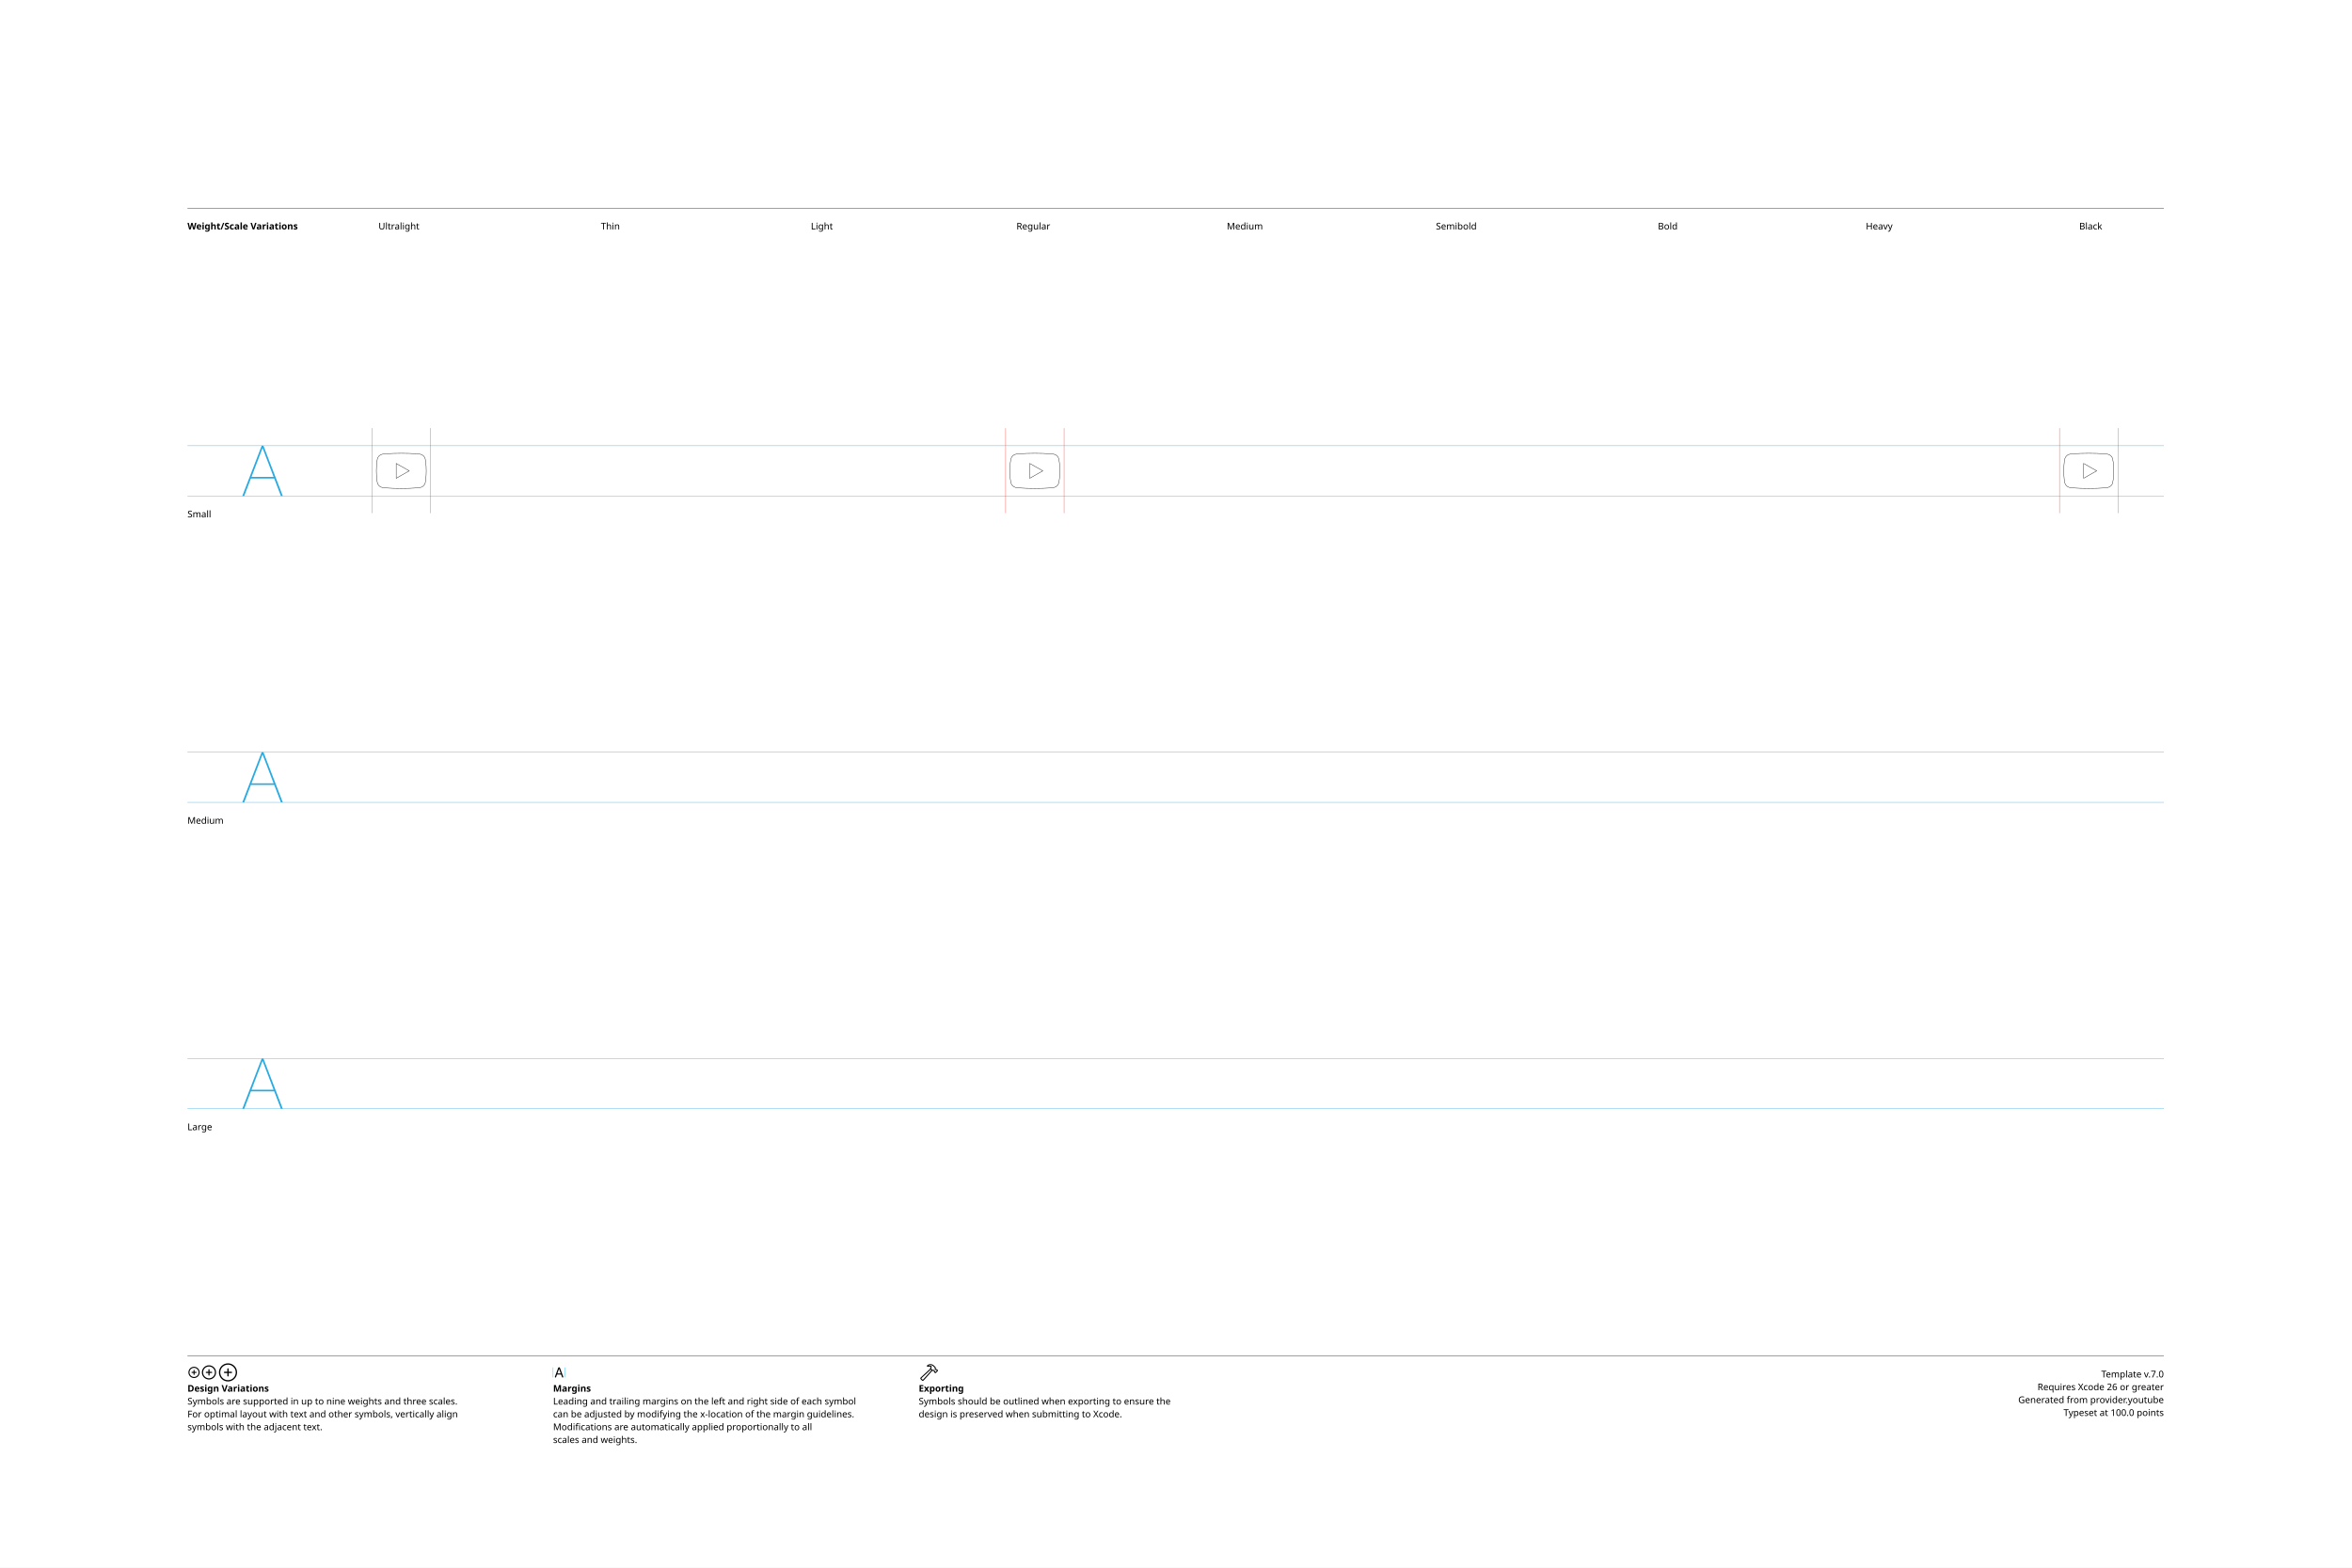
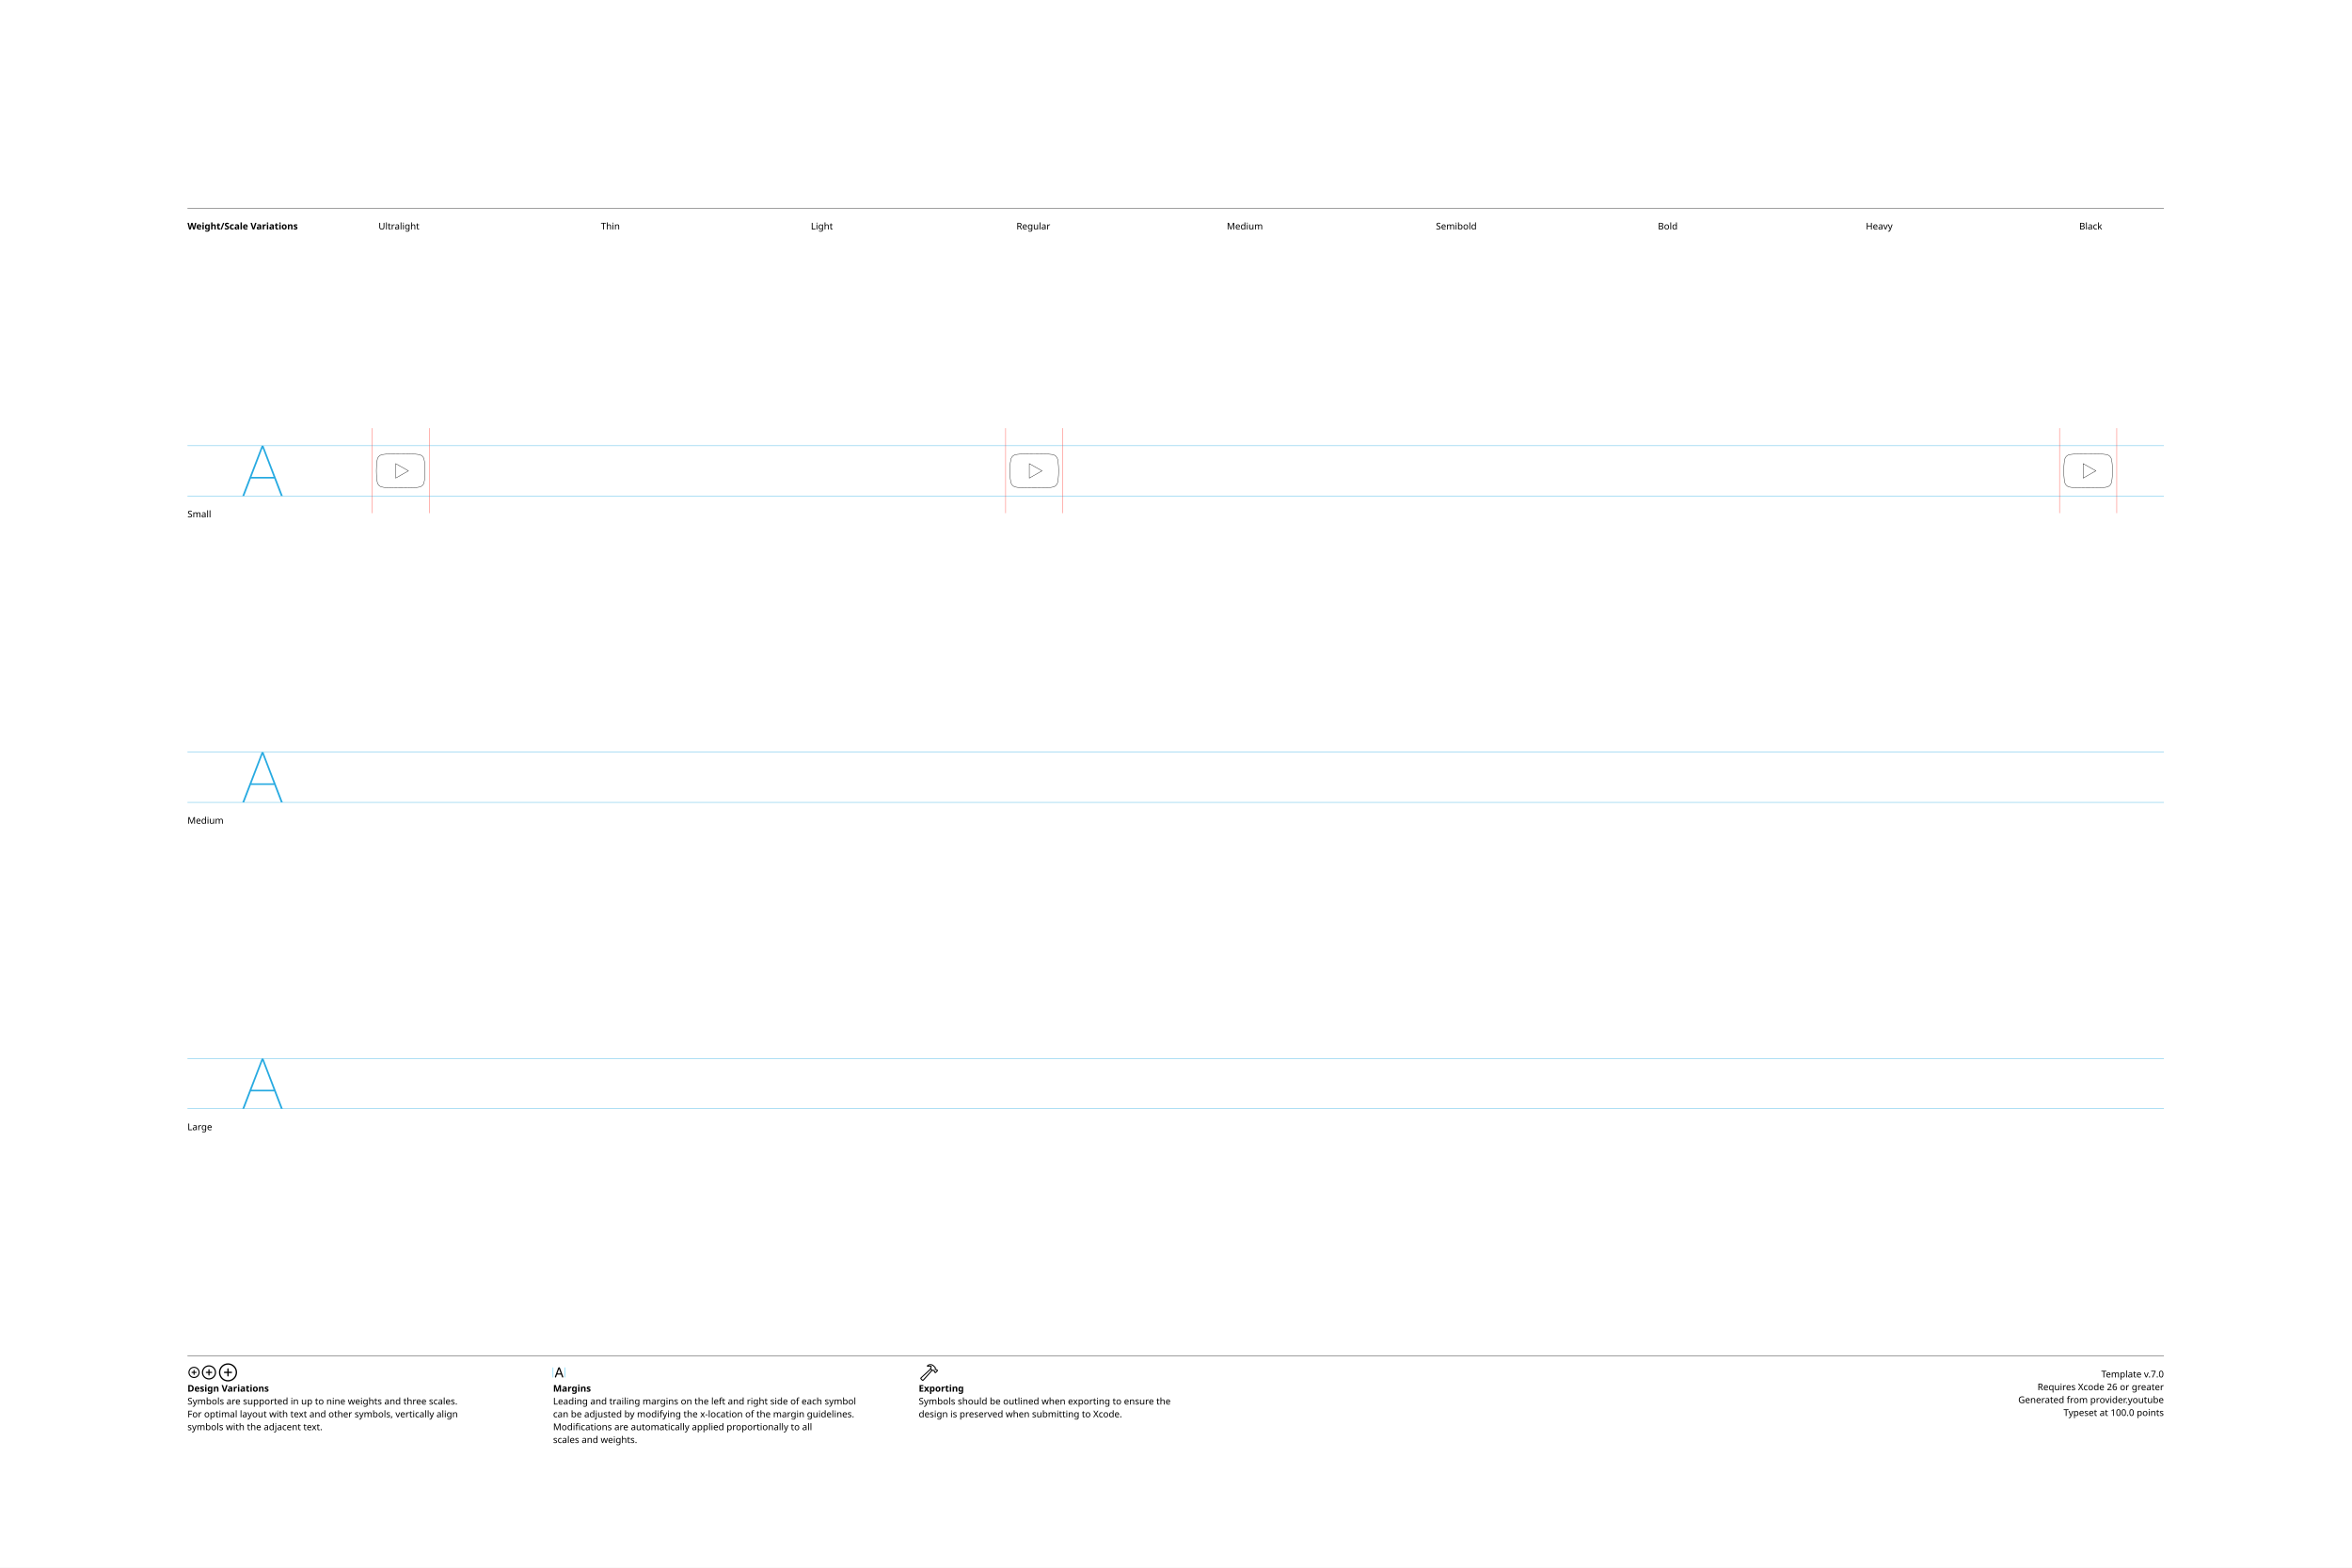
<svg xmlns="http://www.w3.org/2000/svg" version="1.1" viewBox="0 0 3300 2200">
  <style>.defaults {-sfsymbols-variable-value-mode:color;-sfsymbols-draw-reverses-motion-groups:false}

.monochrome-0 {-sfsymbols-motion-group:0}

.multicolor-0:tintColor {-sfsymbols-motion-group:0}

.hierarchical-0:primary {-sfsymbols-motion-group:0}

.SFSymbolsPreviewWireframe {fill:none;opacity:1.0;stroke:black;stroke-width:0.5}
</style>
  <g id="Notes">
    <rect height="2200" id="artboard" style="fill:white;opacity:1" width="3300" x="0" y="0" />
    <line style="fill:none;stroke:black;opacity:1;stroke-width:0.5;" x1="263" x2="3036" y1="292" y2="292" />
    <text style="stroke:none;fill:black;font-family:sans-serif;font-size:13;font-weight:bold;" transform="matrix(1 0 0 1 263 322)">Weight/Scale Variations</text>
    <text style="stroke:none;fill:black;font-family:sans-serif;font-size:13;text-anchor:middle;" transform="matrix(1 0 0 1 559.711 322)">Ultralight</text>
    <text style="stroke:none;fill:black;font-family:sans-serif;font-size:13;text-anchor:middle;" transform="matrix(1 0 0 1 856.422 322)">Thin</text>
    <text style="stroke:none;fill:black;font-family:sans-serif;font-size:13;text-anchor:middle;" transform="matrix(1 0 0 1 1153.13 322)">Light</text>
    <text style="stroke:none;fill:black;font-family:sans-serif;font-size:13;text-anchor:middle;" transform="matrix(1 0 0 1 1449.84 322)">Regular</text>
    <text style="stroke:none;fill:black;font-family:sans-serif;font-size:13;text-anchor:middle;" transform="matrix(1 0 0 1 1746.56 322)">Medium</text>
    <text style="stroke:none;fill:black;font-family:sans-serif;font-size:13;text-anchor:middle;" transform="matrix(1 0 0 1 2043.27 322)">Semibold</text>
    <text style="stroke:none;fill:black;font-family:sans-serif;font-size:13;text-anchor:middle;" transform="matrix(1 0 0 1 2339.98 322)">Bold</text>
    <text style="stroke:none;fill:black;font-family:sans-serif;font-size:13;text-anchor:middle;" transform="matrix(1 0 0 1 2636.69 322)">Heavy</text>
    <text style="stroke:none;fill:black;font-family:sans-serif;font-size:13;text-anchor:middle;" transform="matrix(1 0 0 1 2933.4 322)">Black</text>
    <line style="fill:none;stroke:black;opacity:1;stroke-width:0.5;" x1="263" x2="3036" y1="1903" y2="1903" />
    <g transform="matrix(0.2 0 0 0.2 263 1933)">
      <path d="m46.24 4.15c21.777 0 39.453-17.627 39.453-39.404s-17.676-39.404-39.453-39.404c-21.729 0-39.404 17.627-39.404 39.404s17.676 39.404 39.404 39.404Zm0-7.422c-17.676 0-31.934-14.307-31.934-31.982s14.258-31.982 31.934-31.982 31.982 14.307 31.982 31.982-14.307 31.982-31.982 31.982Zm3.613-17.773v-28.467c0-2.246-1.465-3.76-3.711-3.76-2.148 0-3.613 1.514-3.613 3.76v28.467c0 2.197 1.465 3.711 3.613 3.711 2.246 0 3.711-1.514 3.711-3.711Zm-17.822-10.596h28.418c2.197 0 3.711-1.465 3.711-3.613 0-2.197-1.514-3.711-3.711-3.711h-28.418c-2.246 0-3.76 1.514-3.76 3.711 0 2.148 1.514 3.613 3.76 3.613Z" />
    </g>
    <g transform="matrix(0.2 0 0 0.2 281.506 1933)">
      <path d="m58.545 14.551c27.49 0 49.805-22.314 49.805-49.805s-22.314-49.805-49.805-49.805-49.805 22.314-49.805 49.805 22.314 49.805 49.805 49.805Zm0-8.301c-22.949 0-41.504-18.555-41.504-41.504s18.555-41.504 41.504-41.504 41.504 18.555 41.504 41.504-18.555 41.504-41.504 41.504Zm4.053-23.096v-36.914c0-2.49-1.709-4.199-4.15-4.199-2.393 0-4.053 1.709-4.053 4.199v36.914c0 2.441 1.66 4.15 4.053 4.15 2.441 0 4.15-1.66 4.15-4.15Zm-22.559-14.404h36.963c2.441 0 4.15-1.611 4.15-4.004 0-2.441-1.709-4.15-4.15-4.15h-36.963c-2.49 0-4.15 1.709-4.15 4.15 0 2.393 1.66 4.004 4.15 4.004Z" />
    </g>
    <g transform="matrix(0.2 0 0 0.2 304.924 1933)">
      <path d="m74.853 28.32c35.107 0 63.623-28.467 63.623-63.574s-28.516-63.623-63.623-63.623-63.574 28.516-63.574 63.623 28.467 63.574 63.574 63.574Zm0-9.082c-30.127 0-54.492-24.365-54.492-54.492s24.365-54.492 54.492-54.492 54.492 24.365 54.492 54.492-24.365 54.492-54.492 54.492Zm4.443-30.322v-48.486c0-2.734-1.855-4.639-4.541-4.639-2.588 0-4.443 1.904-4.443 4.639v48.486c0 2.686 1.855 4.59 4.443 4.59 2.686 0 4.541-1.855 4.541-4.59Zm-28.711-19.775h48.486c2.686 0 4.59-1.807 4.59-4.395 0-2.734-1.855-4.59-4.59-4.59h-48.486c-2.734 0-4.59 1.855-4.59 4.59 0 2.588 1.855 4.395 4.59 4.395Z" />
    </g>
    <text style="stroke:none;fill:black;font-family:sans-serif;font-size:13;font-weight:bold;" transform="matrix(1 0 0 1 263 1953)">Design Variations</text>
    <text style="stroke:none;fill:black;font-family:sans-serif;font-size:13;" transform="matrix(1 0 0 1 263 1971)">Symbols are supported in up to nine weights and three scales.</text>
    <text style="stroke:none;fill:black;font-family:sans-serif;font-size:13;" transform="matrix(1 0 0 1 263 1989)">For optimal layout with text and other symbols, vertically align</text>
    <text style="stroke:none;fill:black;font-family:sans-serif;font-size:13;" transform="matrix(1 0 0 1 263 2007)">symbols with the adjacent text.</text>
    <line style="fill:none;stroke:#00AEEF;stroke-width:0.5;opacity:1.0;" x1="776" x2="776" y1="1919" y2="1933" />
    <g transform="matrix(0.2 0 0 0.2 776 1933)">
      <path d="m16.553 0.781c2.588 0 3.857-0.977 4.785-3.711l20.557-57.52h0.244l20.605 57.52c0.928 2.734 2.197 3.711 4.736 3.711 2.588 0 4.248-1.562 4.248-4.004 0-0.83-0.146-1.611-0.537-2.637l-22.9-60.986c-1.123-2.979-3.125-4.492-6.25-4.492-3.027 0-5.078 1.465-6.152 4.443l-22.9 61.084c-0.391 1.025-0.537 1.807-0.537 2.637 0 2.441 1.562 3.955 4.102 3.955Zm10.205-20.947h30.664c2.002 0 3.662-1.66 3.662-3.662 0-2.051-1.66-3.662-3.662-3.662h-30.664c-2.002 0-3.662 1.611-3.662 3.662 0 2.002 1.66 3.662 3.662 3.662Z" />
    </g>
    <line style="fill:none;stroke:#00AEEF;stroke-width:0.5;opacity:1.0;" x1="792.836" x2="792.836" y1="1919" y2="1933" />
    <text style="stroke:none;fill:black;font-family:sans-serif;font-size:13;font-weight:bold;" transform="matrix(1 0 0 1 776 1953)">Margins</text>
    <text style="stroke:none;fill:black;font-family:sans-serif;font-size:13;" transform="matrix(1 0 0 1 776 1971)">Leading and trailing margins on the left and right side of each symbol</text>
    <text style="stroke:none;fill:black;font-family:sans-serif;font-size:13;" transform="matrix(1 0 0 1 776 1989)">can be adjusted by modifying the x-location of the margin guidelines.</text>
    <text style="stroke:none;fill:black;font-family:sans-serif;font-size:13;" transform="matrix(1 0 0 1 776 2007)">Modifications are automatically applied proportionally to all</text>
    <text style="stroke:none;fill:black;font-family:sans-serif;font-size:13;" transform="matrix(1 0 0 1 776 2025)">scales and weights.</text>
    <g transform="matrix(0.2 0 0 0.2 1289 1933)">
      <path d="m14.209 13.135 7.861 7.861c4.297 4.395 9.326 4.102 13.867-1.025l60.693-68.213-4.883-4.883-60.254 67.676c-1.807 1.953-3.467 2.441-5.811 0.098l-5.176-5.127c-2.295-2.295-1.807-3.955 0.195-5.811l67.481-62.158-4.883-4.834-68.066 62.598c-4.98 4.59-5.322 9.473-1.025 13.818Zm44.873-97.461c-2.051 2.002-2.246 4.883-1.074 6.787 1.123 1.807 3.467 3.027 6.592 2.246 5.859-1.66 12.598-2.393 18.896 0.928l-2.686 7.129c-1.611 4.004-0.732 6.885 1.709 9.424l10.254 10.303c2.344 2.393 4.541 2.441 7.08 1.953l4.443-0.732 2.588 2.539-0.195 2.246c-0.098 2.295 0.537 4.297 2.783 6.494l3.369 3.32c2.295 2.295 5.518 2.49 7.812 0.195l12.988-13.037c2.295-2.344 2.148-5.371-0.195-7.666l-3.418-3.418c-2.197-2.197-4.053-3.027-6.348-2.881l-2.344 0.244-2.441-2.441 1.025-4.688c0.635-2.734-0.244-4.98-2.881-7.617l-11.279-11.182c-12.94-12.842-35.596-11.035-46.68-0.146Zm7.08 2.051c8.789-6.396 25.977-5.664 33.691 1.953l12.305 12.207c1.025 1.025 1.221 1.807 0.928 3.32l-1.465 6.641 6.738 6.689 4.395-0.244c1.123-0.049 1.514 0.049 2.344 0.879l2.539 2.49-10.84 10.84-2.49-2.49c-0.83-0.879-0.977-1.221-0.928-2.393l0.293-4.346-6.689-6.738-6.836 1.172c-1.416 0.293-2.051 0.195-3.174-0.879l-8.936-8.887c-1.074-1.025-1.172-1.709-0.488-3.369l4.59-11.475c-6.104-6.348-17.041-7.52-25.586-4.59-0.684 0.244-0.928-0.391-0.391-0.781Z" />
    </g>
    <text style="stroke:none;fill:black;font-family:sans-serif;font-size:13;font-weight:bold;" transform="matrix(1 0 0 1 1289 1953)">Exporting</text>
    <text style="stroke:none;fill:black;font-family:sans-serif;font-size:13;" transform="matrix(1 0 0 1 1289 1971)">Symbols should be outlined when exporting to ensure the</text>
    <text style="stroke:none;fill:black;font-family:sans-serif;font-size:13;" transform="matrix(1 0 0 1 1289 1989)">design is preserved when submitting to Xcode.</text>
    <text id="template-version" style="stroke:none;fill:black;font-family:sans-serif;font-size:13;text-anchor:end;" transform="matrix(1 0 0 1 3036 1933)">Template v.7.0</text>
    <text style="stroke:none;fill:black;font-family:sans-serif;font-size:13;text-anchor:end;" transform="matrix(1 0 0 1 3036 1951)">Requires Xcode 26 or greater</text>
    <text id="descriptive-name" style="stroke:none;fill:black;font-family:sans-serif;font-size:13;text-anchor:end;" transform="matrix(1 0 0 1 3036 1969)">Generated from provider.youtube</text>
    <text style="stroke:none;fill:black;font-family:sans-serif;font-size:13;text-anchor:end;" transform="matrix(1 0 0 1 3036 1987)">Typeset at 100.0 points</text>
    <text style="stroke:none;fill:black;font-family:sans-serif;font-size:13;" transform="matrix(1 0 0 1 263 726)">Small</text>
    <text style="stroke:none;fill:black;font-family:sans-serif;font-size:13;" transform="matrix(1 0 0 1 263 1156)">Medium</text>
    <text style="stroke:none;fill:black;font-family:sans-serif;font-size:13;" transform="matrix(1 0 0 1 263 1586)">Large</text>
  </g>
  <g id="Guides">
    <g id="H-reference" style="fill:#27AAE1;stroke:none;" transform="matrix(1 0 0 1 339 696)">
      <path d="M0.994 0L3.638 0L29.328-67.132L30.03-67.132L30.03-70.459L28.123-70.459ZM11.688-24.48L46.981-24.48L46.231-26.729L12.438-26.729ZM55.12 0L57.764 0L30.638-70.459L29.433-70.459L29.433-67.132Z" />
    </g>
    <line id="Baseline-S" style="fill:none;stroke:#27AAE1;opacity:1;stroke-width:0.5;" x1="263" x2="3036" y1="696" y2="696" />
    <line id="Capline-S" style="fill:none;stroke:#27AAE1;opacity:1;stroke-width:0.5;" x1="263" x2="3036" y1="625.541" y2="625.541" />
    <g id="H-reference" style="fill:#27AAE1;stroke:none;" transform="matrix(1 0 0 1 339 1126)">
      <path d="M0.994 0L3.638 0L29.328-67.132L30.03-67.132L30.03-70.459L28.123-70.459ZM11.688-24.48L46.981-24.48L46.231-26.729L12.438-26.729ZM55.12 0L57.764 0L30.638-70.459L29.433-70.459L29.433-67.132Z" />
    </g>
    <line id="Baseline-M" style="fill:none;stroke:#27AAE1;opacity:1;stroke-width:0.5;" x1="263" x2="3036" y1="1126" y2="1126" />
    <line id="Capline-M" style="fill:none;stroke:#27AAE1;opacity:1;stroke-width:0.5;" x1="263" x2="3036" y1="1055.54" y2="1055.54" />
    <g id="H-reference" style="fill:#27AAE1;stroke:none;" transform="matrix(1 0 0 1 339 1556)">
      <path d="M0.994 0L3.638 0L29.328-67.132L30.03-67.132L30.03-70.459L28.123-70.459ZM11.688-24.48L46.981-24.48L46.231-26.729L12.438-26.729ZM55.12 0L57.764 0L30.638-70.459L29.433-70.459L29.433-67.132Z" />
    </g>
    <line id="Baseline-L" style="fill:none;stroke:#27AAE1;opacity:1;stroke-width:0.5;" x1="263" x2="3036" y1="1556" y2="1556" />
    <line id="Capline-L" style="fill:none;stroke:#27AAE1;opacity:1;stroke-width:0.5;" x1="263" x2="3036" y1="1485.54" y2="1485.54" />
    <line id="left-margin-Ultralight-S" style="fill:none;stroke:#FF3B30;stroke-width:0.5;opacity:1.0;" x1="522.047" x2="522.047" y1="600.785" y2="720.121" />
-     <line id="right-margin-Ultralight-S" style="fill:none;stroke:#FF3B30;stroke-width:0.5;opacity:1.0;" x1="604.047" x2="604.047" y1="600.785" y2="720.121" />
+     <line id="right-margin-Ultralight-S" style="fill:none;stroke:#FF3B30;stroke-width:0.5;opacity:1.0;" x1="602.367" x2="602.367" y1="600.785" y2="720.121" />
    <line id="left-margin-Regular-S" style="fill:none;stroke:#FF3B30;stroke-width:0.5;opacity:1.0;" x1="1410.980" x2="1410.980" y1="600.785" y2="720.121" />
-     <line id="right-margin-Regular-S" style="fill:none;stroke:#FF3B30;stroke-width:0.5;opacity:1.0;" x1="1492.980" x2="1492.980" y1="600.785" y2="720.121" />
+     <line id="right-margin-Regular-S" style="fill:none;stroke:#FF3B30;stroke-width:0.5;opacity:1.0;" x1="1491.300" x2="1491.300" y1="600.785" y2="720.121" />
    <line id="left-margin-Black-S" style="fill:none;stroke:#FF3B30;stroke-width:0.5;opacity:1.0;" x1="2889.630" x2="2889.630" y1="600.785" y2="720.121" />
-     <line id="right-margin-Black-S" style="fill:none;stroke:#FF3B30;stroke-width:0.5;opacity:1.0;" x1="2971.630" x2="2971.630" y1="600.785" y2="720.121" />
+     <line id="right-margin-Black-S" style="fill:none;stroke:#FF3B30;stroke-width:0.5;opacity:1.0;" x1="2969.950" x2="2969.950" y1="600.785" y2="720.121" />
  </g>
  <g id="Symbols">
    <g id="Ultralight-S" transform="matrix(1 0 0 1 522.047 696)">
-       <path class="monochrome-0 multicolor-0:tintColor hierarchical-0:primary SFSymbolsPreviewWireframe" d="M74.536 -52.187C73.731 -55.219 71.373 -57.592 68.347 -58.417C62.89 -59.89 41 -59.89 41 -59.89C41 -59.89 19.11 -59.89 13.65 -58.417C10.626 -57.591 8.269 -55.218 7.464 -52.187C6 -46.692 6 -35.229 6 -35.229C6 -35.229 6 -23.767 7.464 -18.272C8.269 -15.24 10.627 -12.867 13.653 -12.042C19.111 -10.569 41 -10.569 41 -10.569C41 -10.569 62.89 -10.569 68.35 -12.042C71.376 -12.866 73.735 -15.24 74.539 -18.272C76 -23.767 76 -35.229 76 -35.229C76 -35.229 76 -46.692 74.536 -52.187L74.536 -52.187ZM33.84 -24.823L33.84 -45.636L52.136 -35.229L33.84 -24.823L33.84 -24.823Z" />
+       <path class="monochrome-0 multicolor-0:tintColor hierarchical-0:primary SFSymbolsPreviewWireframe" d="M72.891 -51.78C72.105 -54.739 69.804 -57.055 66.851 -57.861C61.525 -59.298 40.16 -59.298 40.16 -59.298C40.16 -59.298 18.795 -59.298 13.466 -57.861C10.515 -57.054 8.215 -54.738 7.429 -51.78C6 -46.417 6 -35.229 6 -35.229C6 -35.229 6 -24.042 7.429 -18.679C8.215 -15.72 10.516 -13.404 13.469 -12.599C18.796 -11.161 40.16 -11.161 40.16 -11.161C40.16 -11.161 61.525 -11.161 66.854 -12.599C69.807 -13.403 72.109 -15.72 72.894 -18.679C74.32 -24.042 74.32 -35.229 74.32 -35.229C74.32 -35.229 74.32 -46.417 72.891 -51.78L72.891 -51.78ZM33.172 -25.073L33.172 -45.386L51.029 -35.229L33.172 -25.073L33.172 -25.073Z" />
    </g>
    <g id="Regular-S" transform="matrix(1 0 0 1 1410.98 696)">
-       <path class="monochrome-0 multicolor-0:tintColor hierarchical-0:primary SFSymbolsPreviewWireframe" d="M74.536 -52.187C73.731 -55.219 71.373 -57.592 68.347 -58.417C62.89 -59.89 41 -59.89 41 -59.89C41 -59.89 19.11 -59.89 13.65 -58.417C10.626 -57.591 8.269 -55.218 7.464 -52.187C6 -46.692 6 -35.229 6 -35.229C6 -35.229 6 -23.767 7.464 -18.272C8.269 -15.24 10.627 -12.867 13.653 -12.042C19.111 -10.569 41 -10.569 41 -10.569C41 -10.569 62.89 -10.569 68.35 -12.042C71.376 -12.866 73.735 -15.24 74.539 -18.272C76 -23.767 76 -35.229 76 -35.229C76 -35.229 76 -46.692 74.536 -52.187L74.536 -52.187ZM33.84 -24.823L33.84 -45.636L52.136 -35.229L33.84 -24.823L33.84 -24.823Z" />
+       <path class="monochrome-0 multicolor-0:tintColor hierarchical-0:primary SFSymbolsPreviewWireframe" d="M72.891 -51.78C72.105 -54.739 69.804 -57.055 66.851 -57.861C61.525 -59.298 40.16 -59.298 40.16 -59.298C40.16 -59.298 18.795 -59.298 13.466 -57.861C10.515 -57.054 8.215 -54.738 7.429 -51.78C6 -46.417 6 -35.229 6 -35.229C6 -35.229 6 -24.042 7.429 -18.679C8.215 -15.72 10.516 -13.404 13.469 -12.599C18.796 -11.161 40.16 -11.161 40.16 -11.161C40.16 -11.161 61.525 -11.161 66.854 -12.599C69.807 -13.403 72.109 -15.72 72.894 -18.679C74.32 -24.042 74.32 -35.229 74.32 -35.229C74.32 -35.229 74.32 -46.417 72.891 -51.78L72.891 -51.78ZM33.172 -25.073L33.172 -45.386L51.029 -35.229L33.172 -25.073L33.172 -25.073Z" />
    </g>
    <g id="Black-S" transform="matrix(1 0 0 1 2889.63 696)">
-       <path class="monochrome-0 multicolor-0:tintColor hierarchical-0:primary SFSymbolsPreviewWireframe" d="M74.536 -52.187C73.731 -55.219 71.373 -57.592 68.347 -58.417C62.89 -59.89 41 -59.89 41 -59.89C41 -59.89 19.11 -59.89 13.65 -58.417C10.626 -57.591 8.269 -55.218 7.464 -52.187C6 -46.692 6 -35.229 6 -35.229C6 -35.229 6 -23.767 7.464 -18.272C8.269 -15.24 10.627 -12.867 13.653 -12.042C19.111 -10.569 41 -10.569 41 -10.569C41 -10.569 62.89 -10.569 68.35 -12.042C71.376 -12.866 73.735 -15.24 74.539 -18.272C76 -23.767 76 -35.229 76 -35.229C76 -35.229 76 -46.692 74.536 -52.187L74.536 -52.187ZM33.84 -24.823L33.84 -45.636L52.136 -35.229L33.84 -24.823L33.84 -24.823Z" />
+       <path class="monochrome-0 multicolor-0:tintColor hierarchical-0:primary SFSymbolsPreviewWireframe" d="M72.891 -51.78C72.105 -54.739 69.804 -57.055 66.851 -57.861C61.525 -59.298 40.16 -59.298 40.16 -59.298C40.16 -59.298 18.795 -59.298 13.466 -57.861C10.515 -57.054 8.215 -54.738 7.429 -51.78C6 -46.417 6 -35.229 6 -35.229C6 -35.229 6 -24.042 7.429 -18.679C8.215 -15.72 10.516 -13.404 13.469 -12.599C18.796 -11.161 40.16 -11.161 40.16 -11.161C40.16 -11.161 61.525 -11.161 66.854 -12.599C69.807 -13.403 72.109 -15.72 72.894 -18.679C74.32 -24.042 74.32 -35.229 74.32 -35.229C74.32 -35.229 74.32 -46.417 72.891 -51.78L72.891 -51.78ZM33.172 -25.073L33.172 -45.386L51.029 -35.229L33.172 -25.073L33.172 -25.073Z" />
    </g>
  </g>
</svg>
